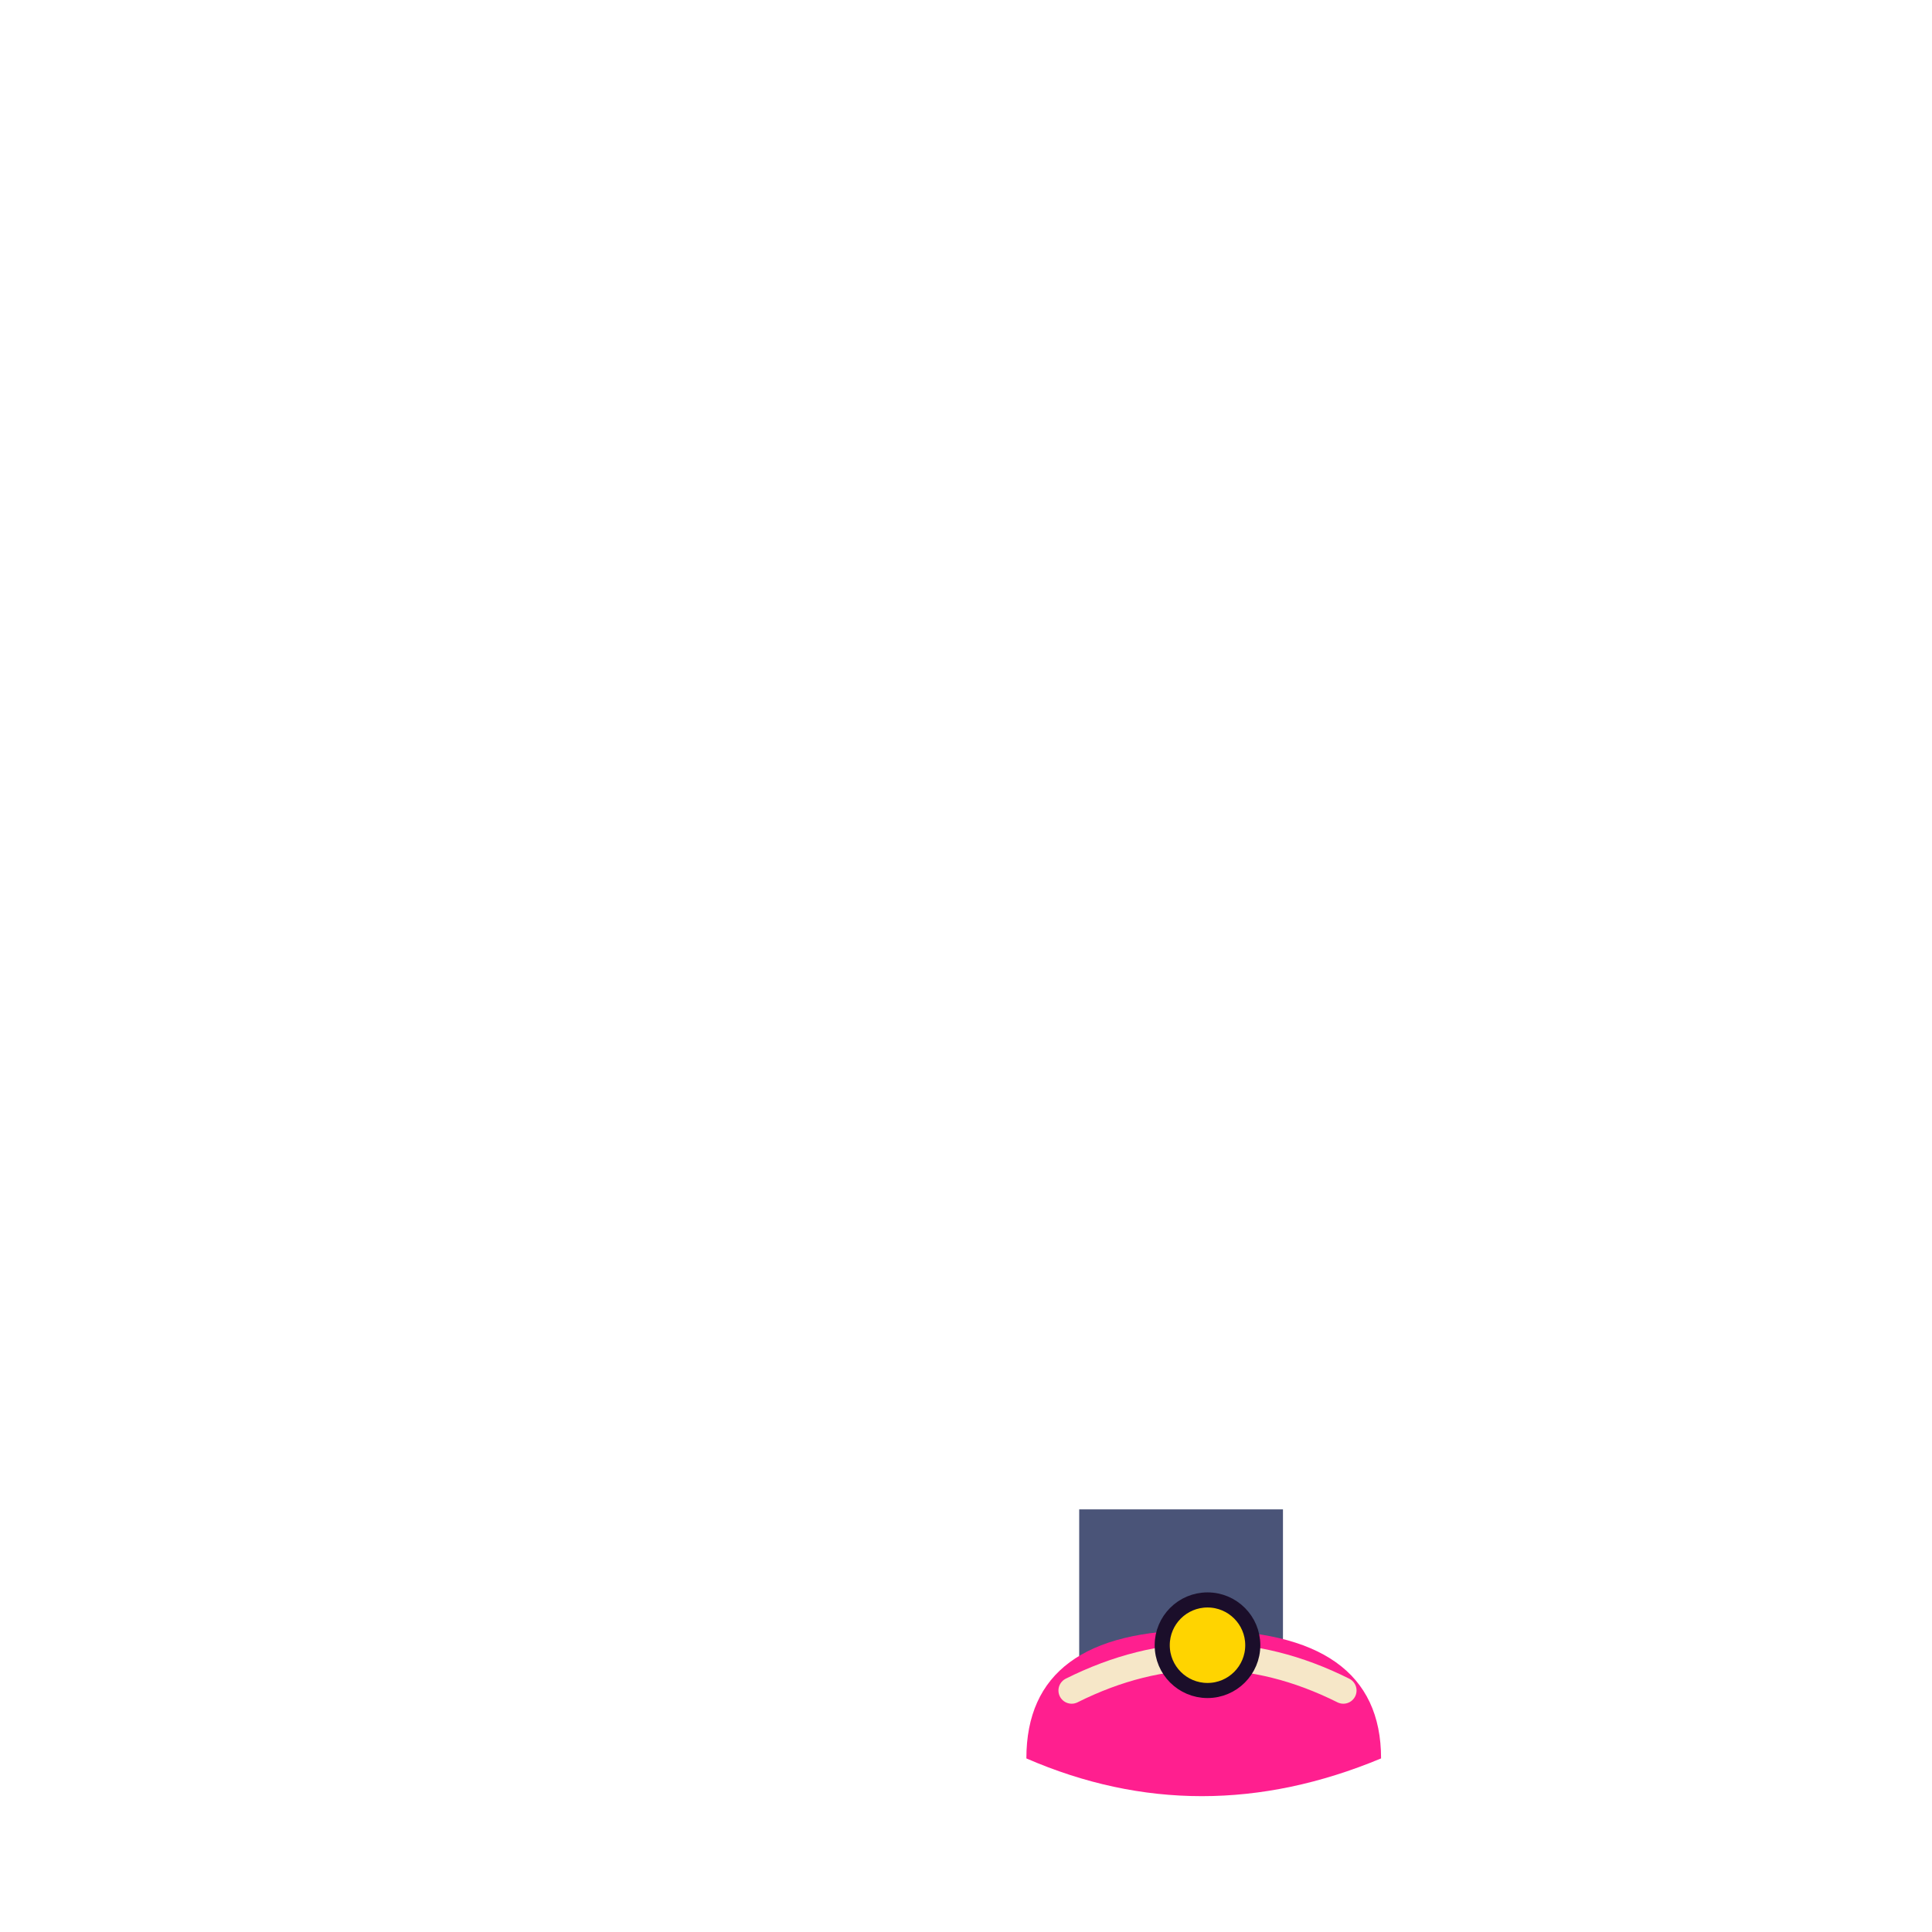
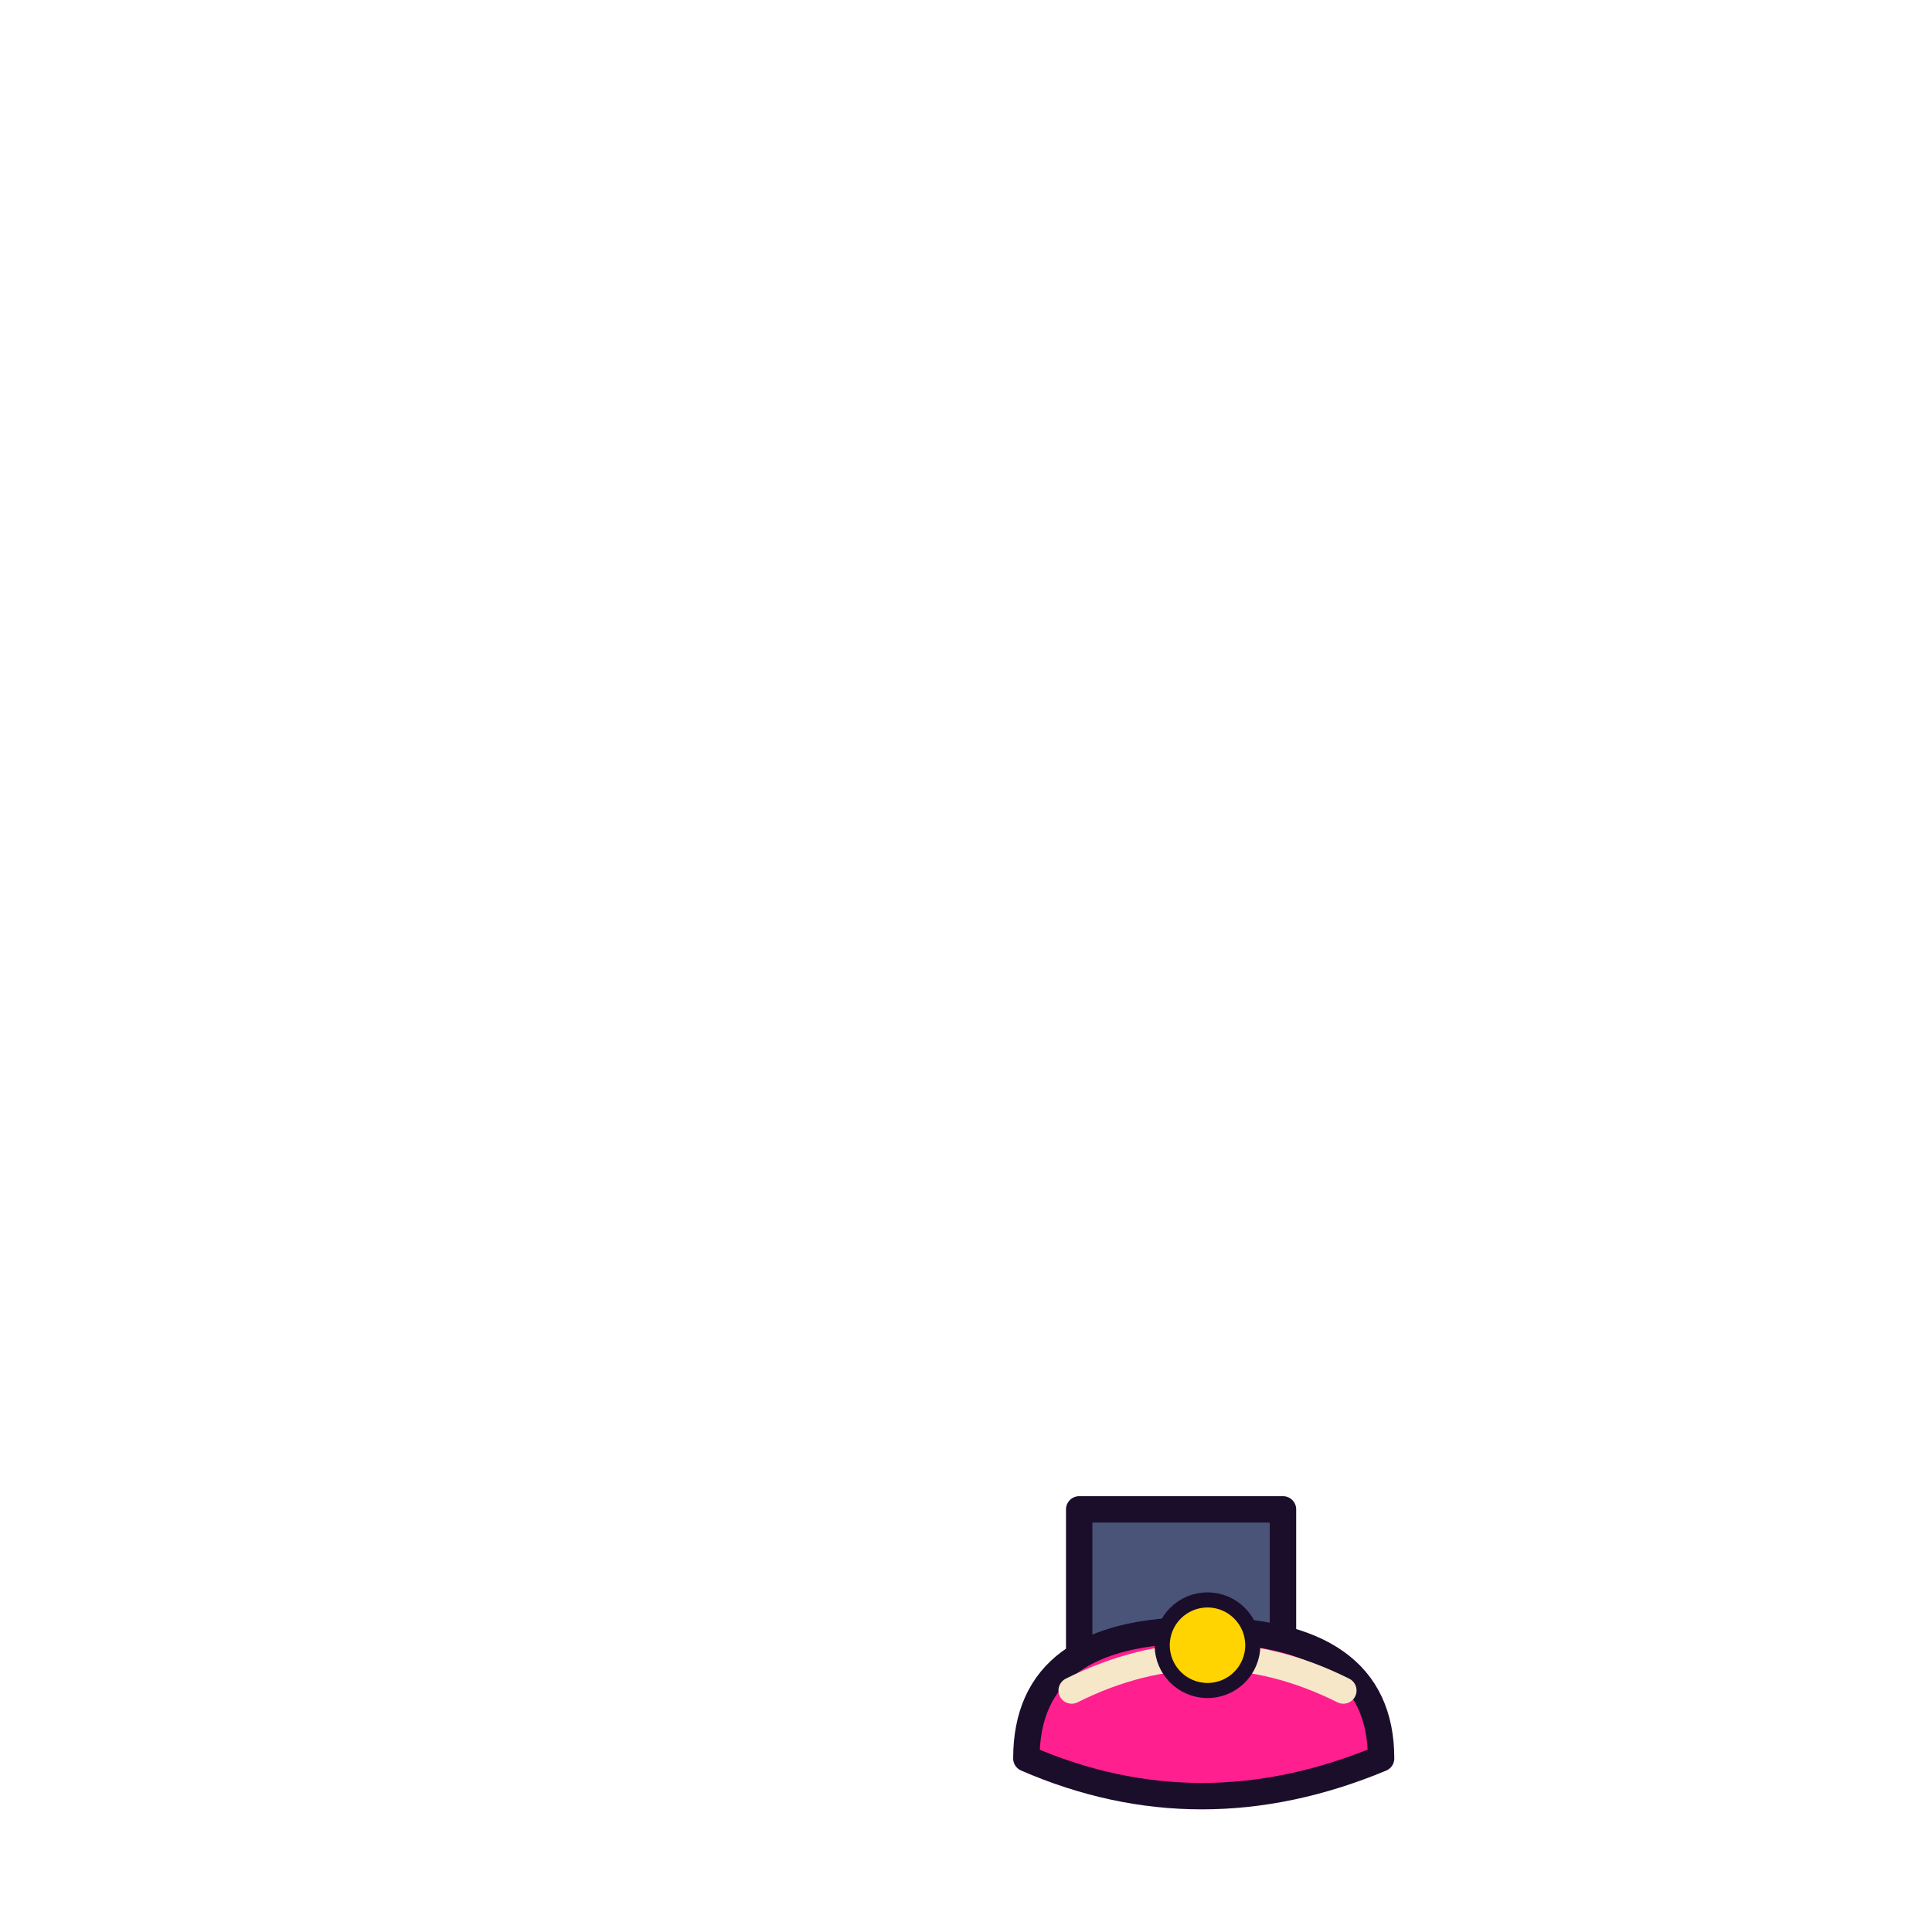
<svg xmlns="http://www.w3.org/2000/svg" width="256" height="256" viewBox="0 0 512 512">
  <defs>
    <radialGradient id="a" cx="0.3" cy="0.2" r="1">
      <stop offset="0" stop-color="#8894B5" />
      <stop offset="1" stop-color="#4A5478" />
    </radialGradient>
    <radialGradient id="b" cx="0.3" cy="0.2" r="1">
      <stop offset="0" stop-color="#F6E7C8" />
      <stop offset="1" stop-color="#8894B5" />
    </radialGradient>
    <linearGradient id="c" x1="0" y1="0" x2="0" y2="1">
      <stop offset="0" stop-color="#FF6A00" />
      <stop offset="1" stop-color="#6A2A20" />
    </linearGradient>
    <radialGradient id="mine" cx="0.35" cy="0.3" r="0.85">
      <stop offset="0" stop-color="#8894B5" />
      <stop offset="1" stop-color="#3A1A5C" />
    </radialGradient>
  </defs>
-   <path d="M286 400V446H340V400Z" fill="#4A5478" />
-   <path d="M272 466Q272 432 318 432Q366 432 366 466Q318 486 272 466Z" fill="#FF1F8F" />
+   <g stroke="#1B0E2A" stroke-width="7" stroke-linejoin="round" stroke-linecap="round">
+     <path d="M286 400V446H340V400Z" fill="#4A5478" />
+   </g>
+   <g stroke="#1B0E2A" stroke-width="7" stroke-linejoin="round" stroke-linecap="round">
+     <path d="M272 466Q272 432 318 432Q366 432 366 466Q318 486 272 466Z" fill="#FF1F8F" />
+   </g>
  <path d="M284 448Q320 430 356 448" stroke="#F6E7C8" stroke-width="7" fill="none" stroke-linecap="round" />
  <circle cx="320" cy="436" r="12" fill="#FFD400" stroke="#1B0E2A" stroke-width="4" stroke-linejoin="round" stroke-linecap="round" />
</svg>
